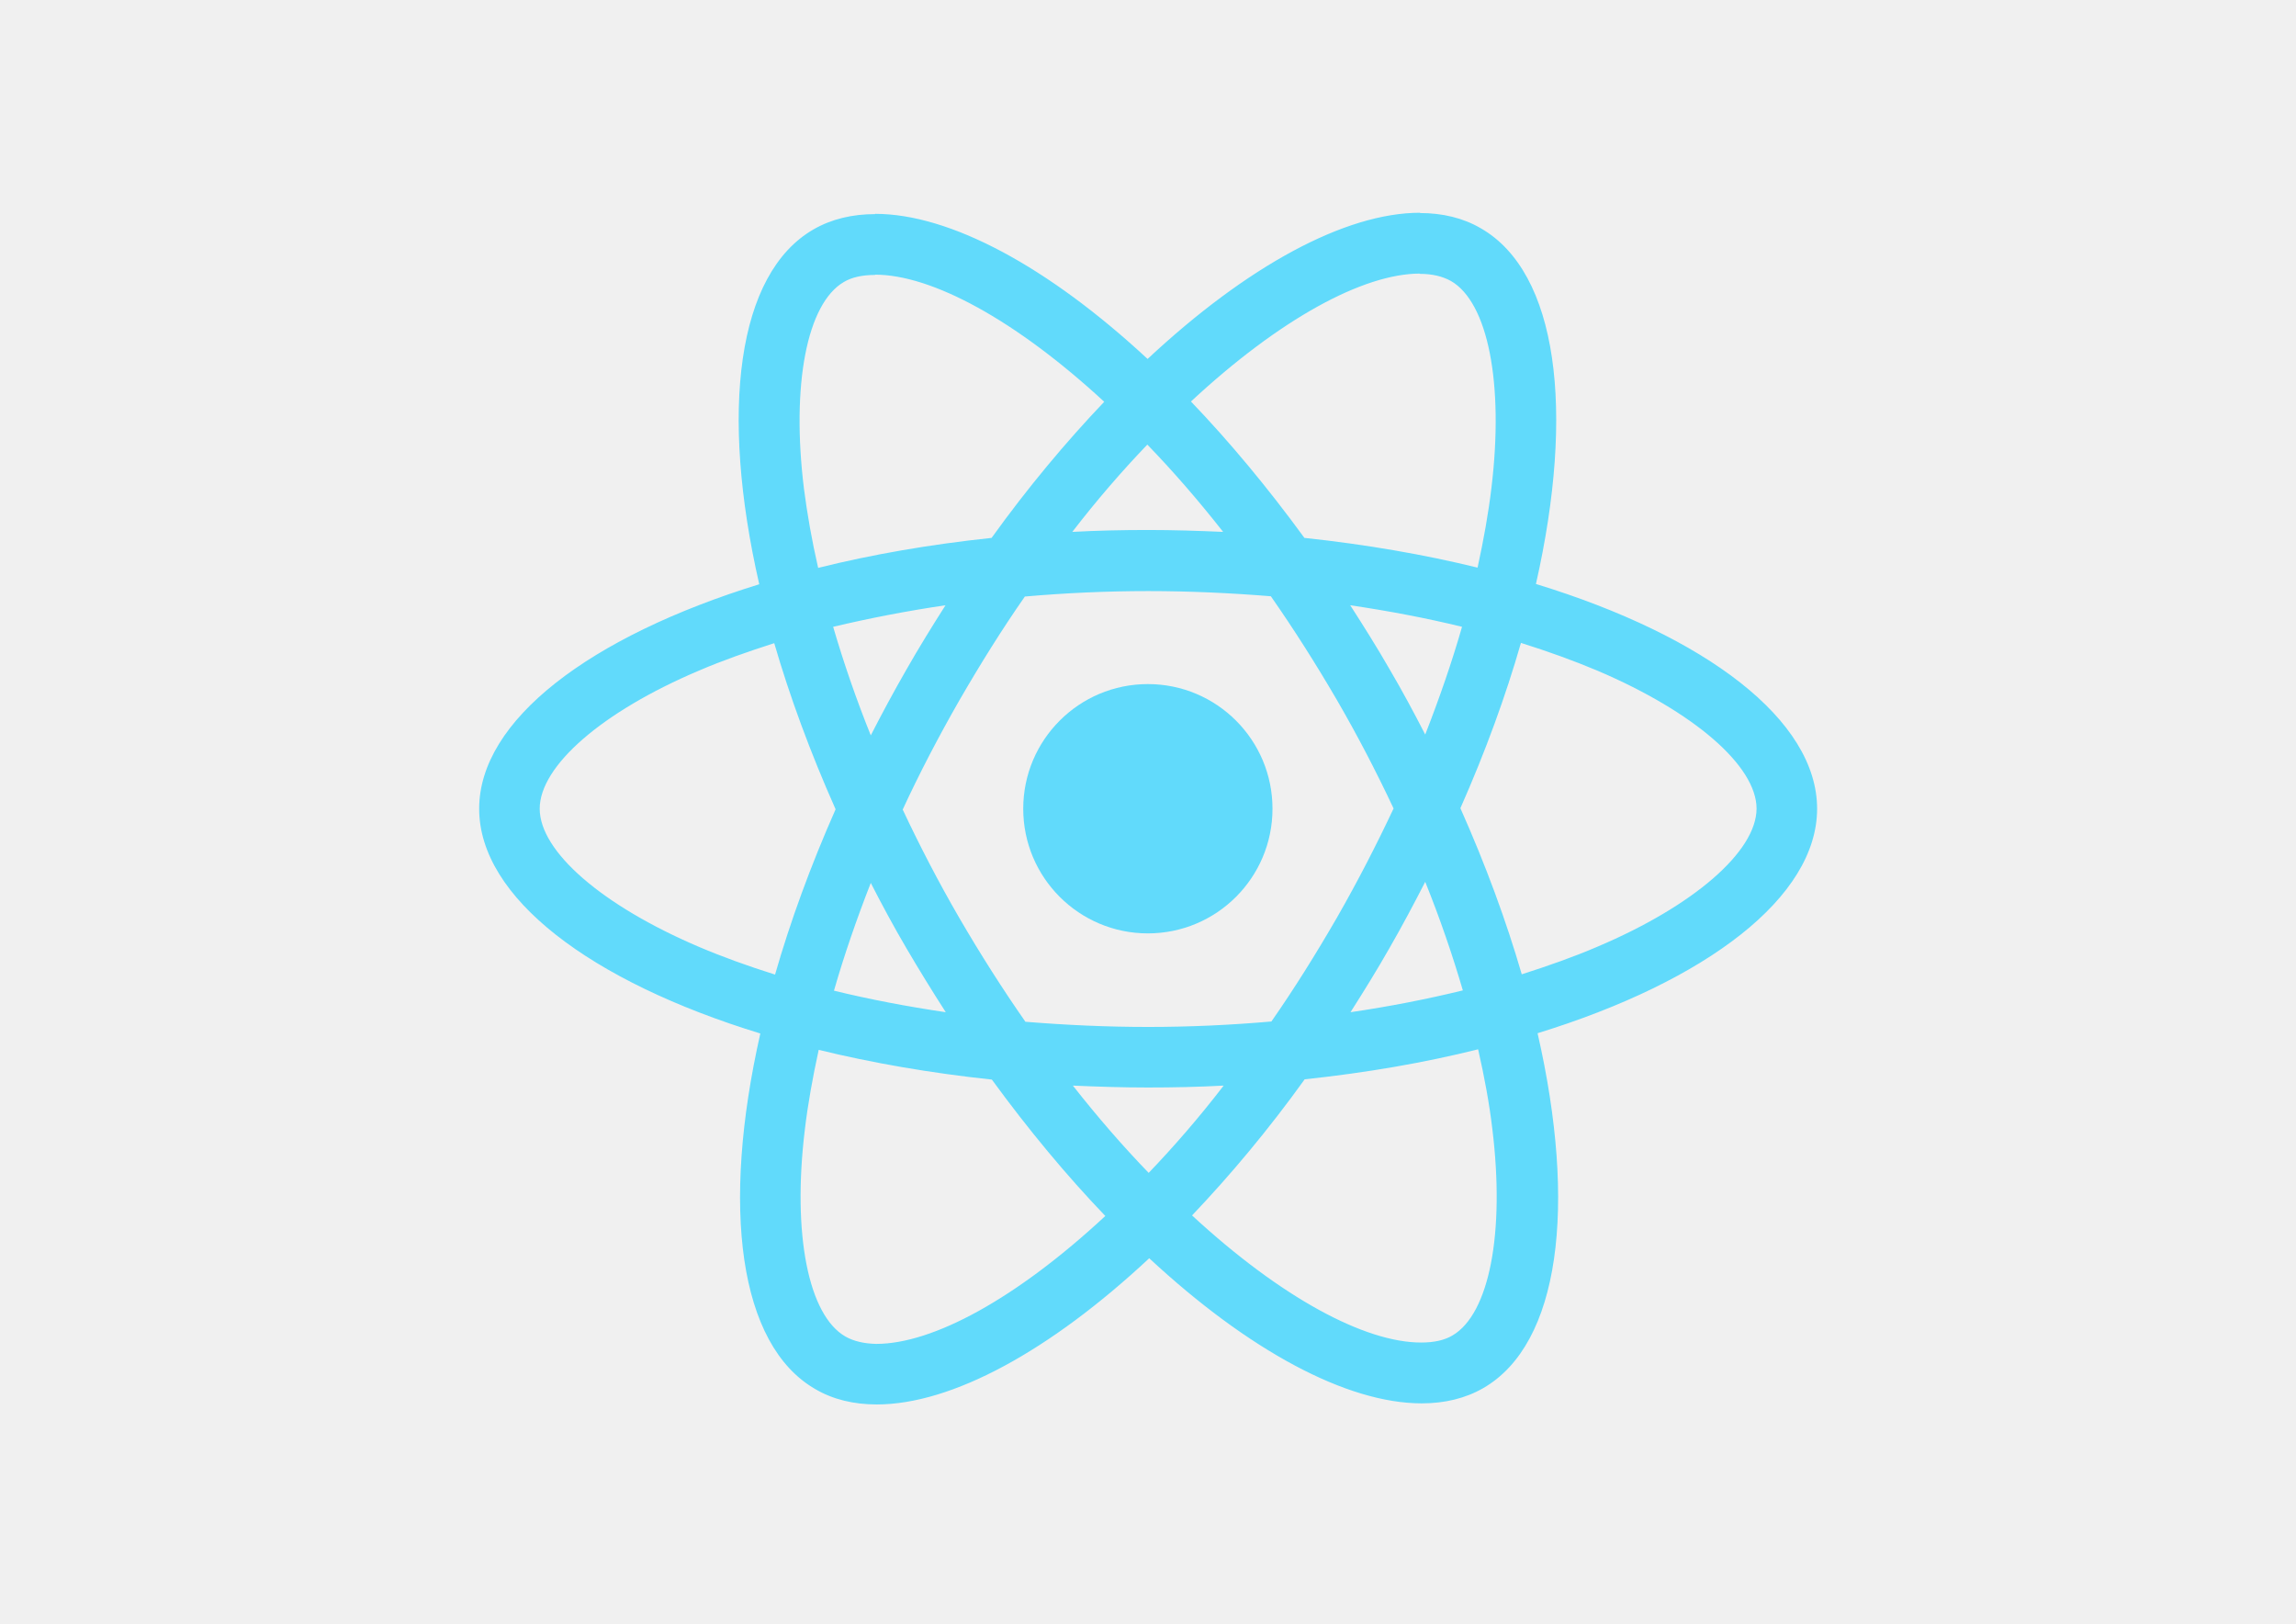
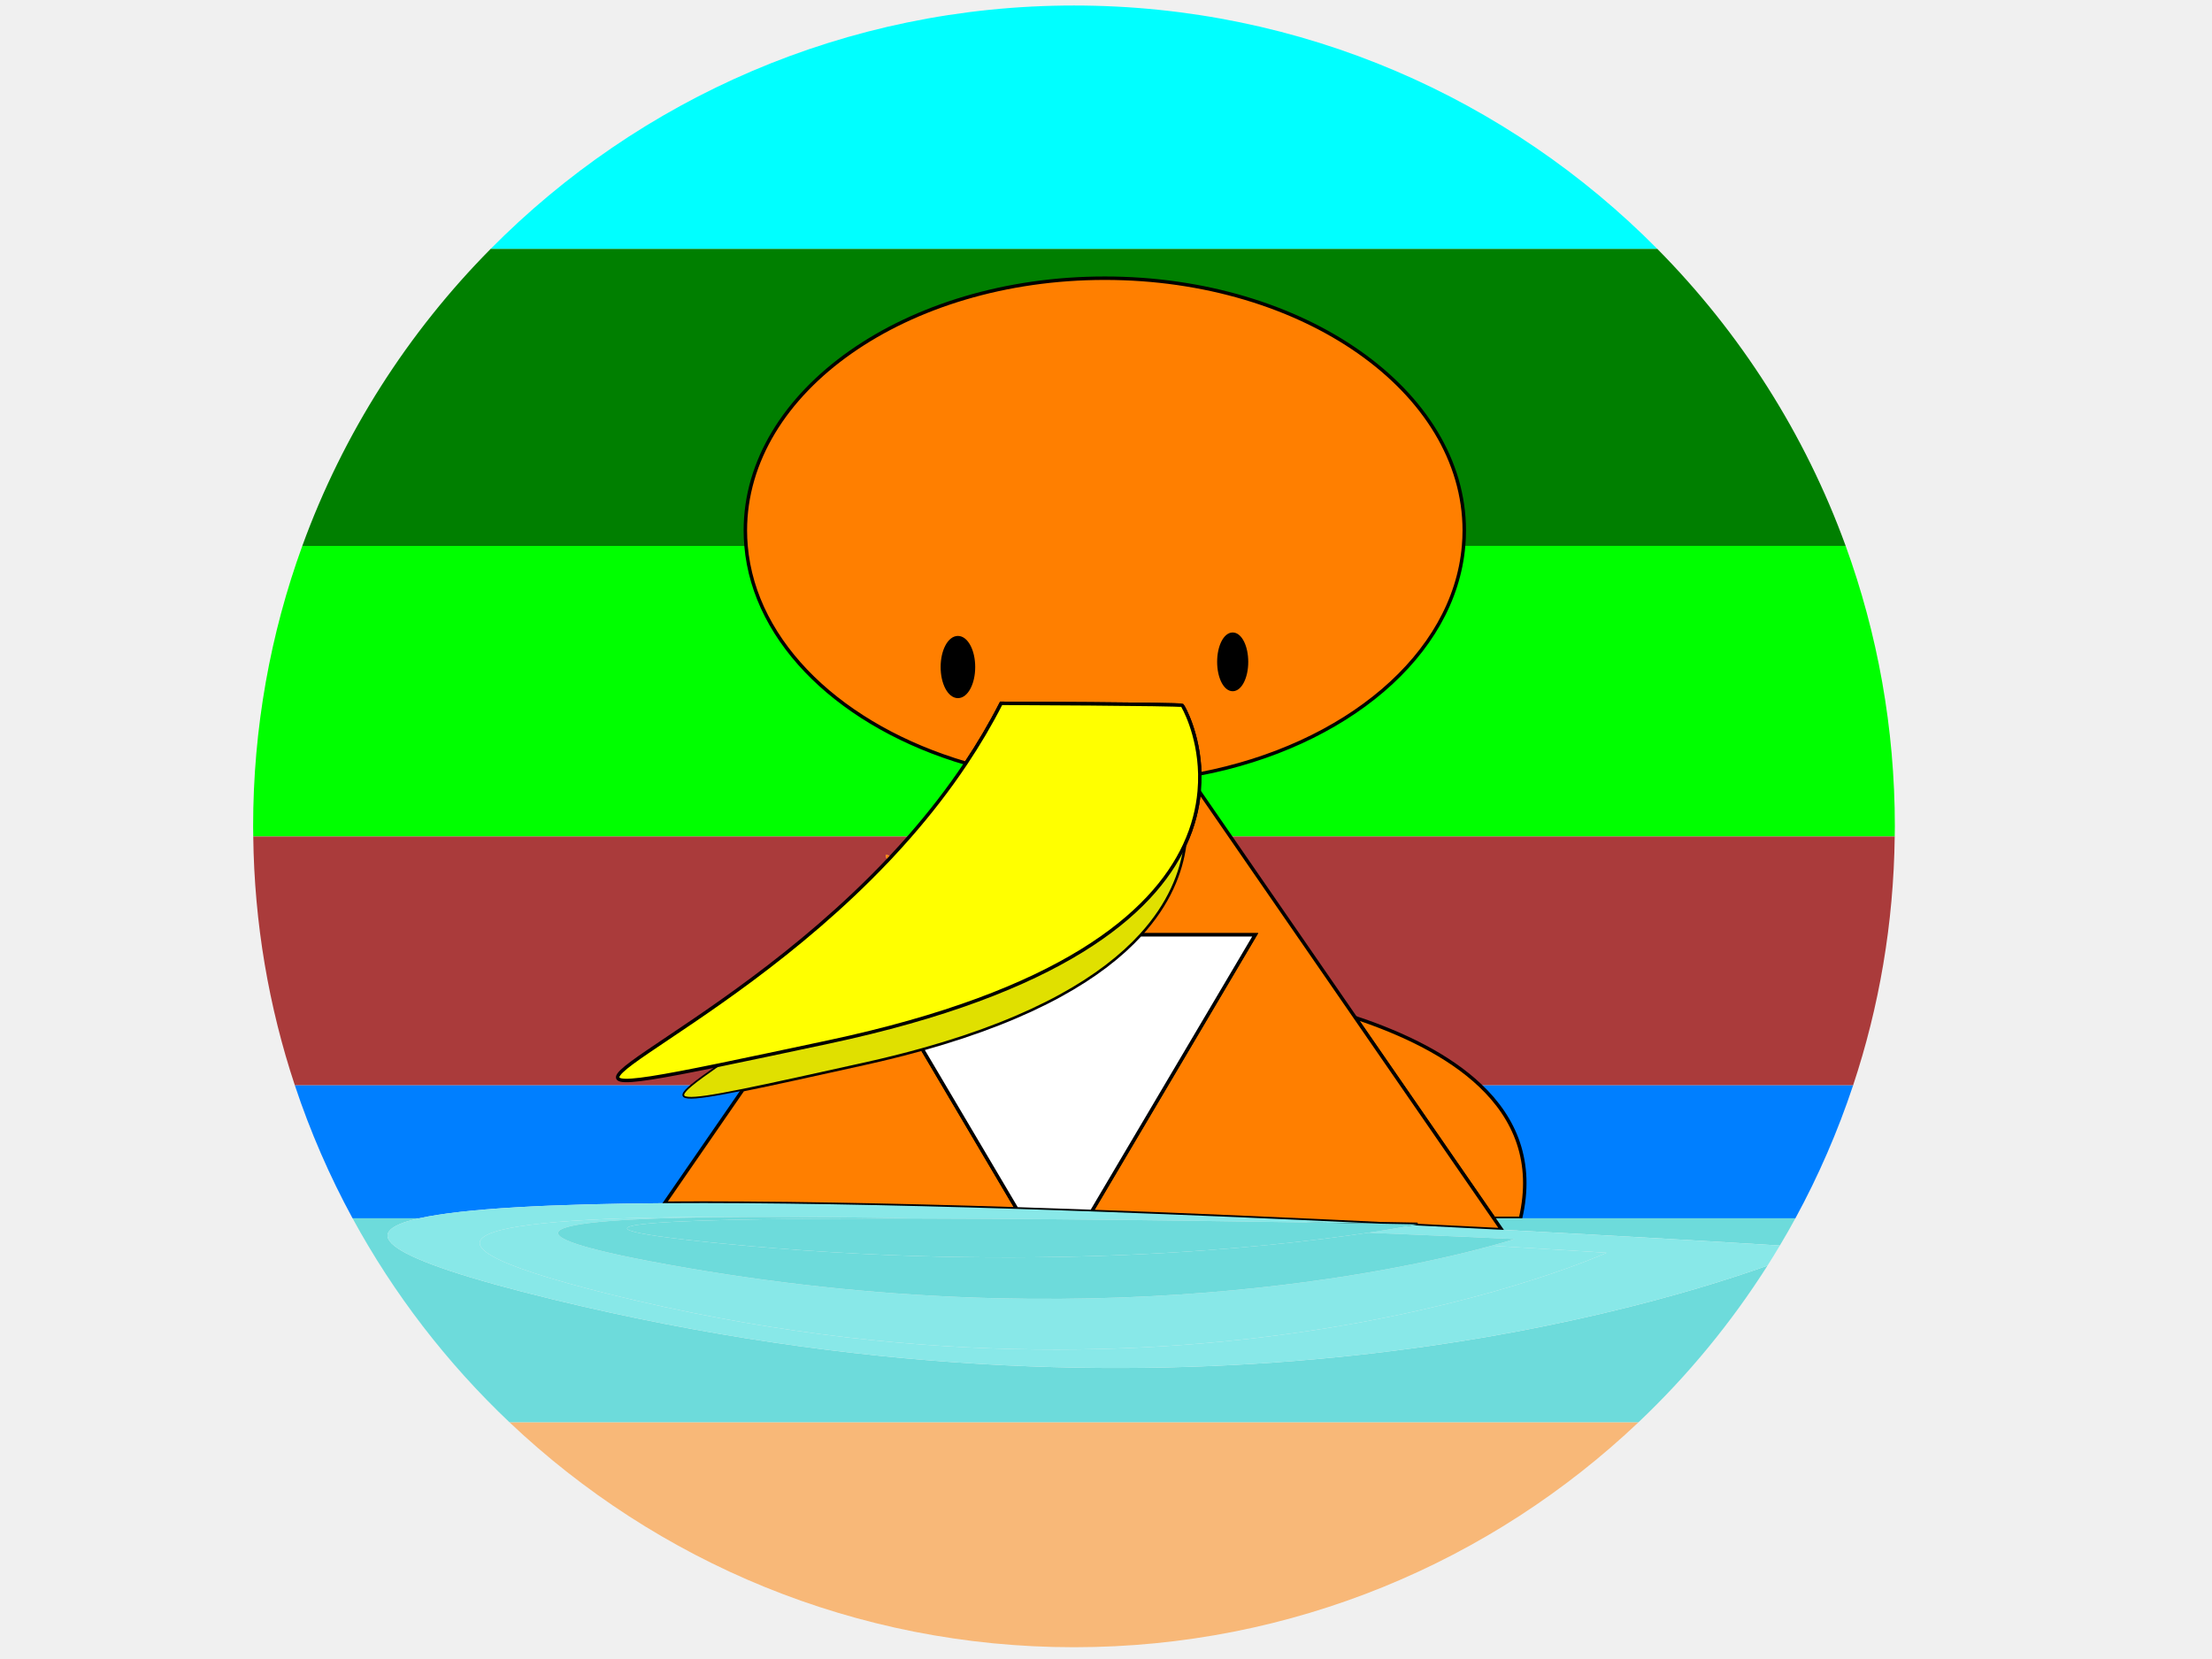
- <svg xmlns="http://www.w3.org/2000/svg" viewBox="0 0 841.9 595.3">
-   <g fill="#61DAFB">
-     <path d="M666.3 296.5c0-32.5-40.7-63.3-103.1-82.4 14.4-63.6 8-114.2-20.2-130.4-6.5-3.8-14.1-5.6-22.4-5.6v22.3c4.6 0 8.3.9 11.4 2.6 13.6 7.8 19.5 37.5 14.9 75.7-1.1 9.4-2.9 19.3-5.1 29.4-19.6-4.8-41-8.5-63.5-10.9-13.5-18.5-27.5-35.3-41.6-50 32.6-30.3 63.2-46.9 84-46.9V78c-27.5 0-63.5 19.6-99.9 53.6-36.4-33.8-72.4-53.2-99.9-53.2v22.3c20.7 0 51.4 16.5 84 46.6-14 14.7-28 31.4-41.3 49.9-22.6 2.4-44 6.1-63.6 11-2.3-10-4-19.7-5.2-29-4.7-38.2 1.1-67.9 14.6-75.8 3-1.8 6.9-2.6 11.5-2.6V78.5c-8.4 0-16 1.8-22.6 5.6-28.1 16.2-34.4 66.7-19.9 130.1-62.2 19.2-102.7 49.9-102.7 82.3 0 32.5 40.7 63.3 103.1 82.4-14.4 63.6-8 114.2 20.2 130.4 6.5 3.8 14.1 5.6 22.5 5.6 27.5 0 63.5-19.6 99.9-53.6 36.4 33.8 72.4 53.2 99.9 53.2 8.4 0 16-1.8 22.6-5.6 28.1-16.2 34.4-66.7 19.9-130.1 62-19.1 102.5-49.9 102.5-82.3zm-130.2-66.7c-3.7 12.9-8.3 26.2-13.5 39.5-4.1-8-8.4-16-13.1-24-4.6-8-9.5-15.8-14.4-23.4 14.2 2.1 27.9 4.7 41 7.9zm-45.8 106.5c-7.8 13.5-15.8 26.3-24.1 38.2-14.9 1.3-30 2-45.2 2-15.1 0-30.2-.7-45-1.9-8.3-11.9-16.4-24.6-24.2-38-7.6-13.1-14.5-26.4-20.8-39.8 6.2-13.4 13.2-26.8 20.7-39.9 7.8-13.5 15.8-26.3 24.1-38.2 14.9-1.3 30-2 45.2-2 15.1 0 30.2.7 45 1.9 8.3 11.9 16.4 24.6 24.2 38 7.6 13.1 14.5 26.4 20.8 39.8-6.3 13.4-13.2 26.8-20.7 39.9zm32.3-13c5.4 13.4 10 26.8 13.8 39.8-13.1 3.2-26.9 5.9-41.2 8 4.9-7.7 9.8-15.6 14.4-23.7 4.6-8 8.9-16.1 13-24.1zM421.2 430c-9.3-9.6-18.6-20.3-27.8-32 9 .4 18.2.7 27.5.7 9.4 0 18.7-.2 27.8-.7-9 11.7-18.3 22.4-27.5 32zm-74.4-58.9c-14.2-2.1-27.9-4.7-41-7.9 3.7-12.9 8.3-26.2 13.5-39.5 4.1 8 8.4 16 13.1 24 4.7 8 9.5 15.8 14.4 23.4zM420.7 163c9.3 9.6 18.6 20.3 27.8 32-9-.4-18.2-.7-27.5-.7-9.4 0-18.7.2-27.8.7 9-11.7 18.3-22.4 27.5-32zm-74 58.9c-4.9 7.7-9.8 15.6-14.4 23.7-4.6 8-8.9 16-13 24-5.4-13.4-10-26.8-13.8-39.8 13.1-3.1 26.9-5.8 41.2-7.9zm-90.5 125.2c-35.4-15.1-58.3-34.9-58.3-50.6 0-15.7 22.9-35.6 58.3-50.6 8.6-3.7 18-7 27.7-10.1 5.7 19.6 13.2 40 22.5 60.9-9.2 20.8-16.6 41.1-22.2 60.6-9.9-3.1-19.3-6.5-28-10.2zM310 490c-13.6-7.8-19.5-37.5-14.9-75.7 1.1-9.4 2.9-19.3 5.1-29.4 19.6 4.8 41 8.5 63.5 10.9 13.5 18.5 27.5 35.3 41.6 50-32.6 30.3-63.2 46.9-84 46.9-4.5-.1-8.3-1-11.3-2.7zm237.2-76.2c4.7 38.2-1.1 67.9-14.6 75.8-3 1.8-6.9 2.6-11.5 2.6-20.7 0-51.4-16.5-84-46.6 14-14.7 28-31.4 41.3-49.9 22.6-2.4 44-6.1 63.6-11 2.3 10.1 4.1 19.8 5.2 29.1zm38.5-66.7c-8.6 3.7-18 7-27.7 10.1-5.7-19.6-13.2-40-22.5-60.9 9.2-20.8 16.6-41.1 22.2-60.6 9.9 3.1 19.3 6.5 28.1 10.2 35.4 15.1 58.3 34.9 58.3 50.6-.1 15.7-23 35.6-58.4 50.6zM320.8 78.4z" />
-     <circle cx="420.9" cy="296.5" r="45.7" />
-     <path d="M520.5 78.1z" />
-   </g>
+ <svg xmlns="http://www.w3.org/2000/svg" version="1.1" id="Layer_1" x="0px" y="0px" width="640px" height="480px" viewBox="0 0 640 480" enable-background="new 0 0 640 480" xml:space="preserve">
+   <path fill="#00FFFF" d="M310.737,1.594c-66.022,0-125.744,26.947-168.789,70.434h337.577C436.48,28.541,376.76,1.594,310.737,1.594z  " />
+   <path fill="#007F00" d="M215.656,153.494c0-40.317,46.562-73,104-73c57.437,0,104,32.683,104,73c0,1.495-0.07,2.978-0.197,4.45  h110.547c-11.836-32.553-30.59-61.781-54.48-85.917H141.948c-23.891,24.136-42.645,53.363-54.48,85.917h128.386  C215.728,156.471,215.656,154.988,215.656,153.494z" />
+   <path fill="#00FF00" d="M279.461,220.839c-35.63-10.49-61.174-34.505-63.607-62.895H87.468  c-9.205,25.321-14.231,52.648-14.231,81.15c0,0.98,0.025,1.955,0.037,2.934h189.879  C268.922,235.438,274.432,228.378,279.461,220.839z" />
+   <path fill="#00FF00" d="M347.144,223.911c0.035,1.623-0.016,3.316-0.174,5.069l9.004,13.047h192.225  c0.012-0.979,0.037-1.953,0.037-2.934c0-28.502-5.025-55.829-14.23-81.15H423.459C420.746,189.608,389.281,215.825,347.144,223.911z  " />
+   <path fill="#AA3B3B" d="M392.146,294.44c13.811,4.588,26.908,10.898,36.086,19.587H536.16c7.535-22.675,11.734-46.867,12.039-72  H355.974L392.146,294.44z" />
+   <path fill="#AA3B3B" d="M208.002,308.164c-68.16,13.976-2.865-4.704,48.819-59.192c-0.907-1.75-0.754-2.266,0.926-0.979  c1.823-1.943,3.625-3.934,5.405-5.966H73.274c0.305,25.133,4.505,49.325,12.039,72h114.704  C201.798,312.54,204.539,310.587,208.002,308.164z" />
+   <path fill="#007FFF" d="M192.286,348.114l22.649-32.82c-17.132,3.458-20.125,3.08-14.919-1.267H85.313  c4.449,13.39,10.048,26.254,16.697,38.467h19.245C134.164,349.606,159.847,348.331,192.286,348.114z" />
+   <path fill="#007FFF" d="M428.232,314.027c10.156,9.617,15.51,22.146,11.707,38.467h79.523c6.65-12.213,12.248-25.077,16.697-38.467  H428.232z" />
+   <path opacity="0.5" fill="#FF7F00" enable-background="new    " d="M310.737,476.594c63.281,0,120.775-24.754,163.343-65.1H147.393  C189.962,451.84,247.456,476.594,310.737,476.594z" />
+   <path fill="#FF7F00" d="M256.821,248.972c0.309-0.326,0.618-0.65,0.926-0.979C256.067,246.706,255.914,247.222,256.821,248.972z" />
+   <path fill="#FF7F00" stroke="#000000" d="M432.209,352.494h7.73c3.803-16.321-1.551-28.85-11.707-38.467  c-9.178-8.688-22.275-14.999-36.086-19.587L432.209,352.494z" />
+   <path fill="#6DDBDB" d="M159.796,375.912c-49.544-12.058-56.755-19.344-38.542-23.418H102.01c11.98,22.005,27.342,41.901,45.383,59  H474.08c14.217-13.474,26.764-28.687,37.307-45.298C470.019,380.897,336.72,418.972,159.796,375.912z" />
+   <path fill="#6DDBDB" d="M432.209,352.494l2.289,3.317c36.57,1.911,65.941,3.666,80.465,4.56c1.545-2.597,3.053-5.218,4.5-7.877  h-79.523H432.209z" />
+   <path fill="#FF7F00" stroke="#000000" d="M266.832,303.504c-5.159,1.439-10.646,2.814-16.499,4.111  c-15.551,3.445-27.121,6.009-35.397,7.679l-22.649,32.82c29.815-0.2,65.337,0.494,101.891,1.65L266.832,303.504z" />
+   <path fill="#FF7F00" stroke="#000000" d="M392.146,294.44l-36.172-52.413l-9.004-13.047c-0.43,4.801-1.672,10.048-4.211,15.509  c-1.074,7.891-4.576,16.941-12.852,25.985h33.258l-47.303,80.023c28.483,1.022,57.03,2.271,83.475,3.547  c6.865,0.122,10.824,0.2,10.824,0.2s-0.461,0.095-1.338,0.262c8.863,0.438,17.451,0.875,25.674,1.305l-2.289-3.317L392.146,294.44z" />
+   <path fill="#FF7F00" stroke="#000000" d="M342.056,204.094c0.207,0.138,4.832,8.146,5.088,19.817  c42.137-8.086,73.602-34.303,76.314-65.967c0.127-1.473,0.197-2.956,0.197-4.45c0-40.317-46.562-73-104-73  c-57.438,0-104,32.683-104,73c0,1.495,0.072,2.978,0.198,4.45c2.433,28.39,27.977,52.405,63.607,62.895  c3.686-5.525,7.114-11.305,10.195-17.346C289.656,203.493,341.457,203.694,342.056,204.094z M356.656,199.494c-2.209,0-4-3.582-4-8  s1.791-8,4-8s4,3.582,4,8S358.865,199.494,356.656,199.494z M277.156,201.494c-2.485,0-4.5-3.806-4.5-8.5s2.015-8.5,4.5-8.5  s4.5,3.806,4.5,8.5S279.642,201.494,277.156,201.494z" />
+   <path fill="#FFFFFF" stroke="#000000" d="M363.166,270.475h-33.258c-10.915,11.927-30.135,23.834-63.076,33.029l27.345,46.261  c7.201,0.228,14.441,0.473,21.686,0.733L363.166,270.475z" />
+   <path fill="#E0E000" stroke="#000000" stroke-width="0.5" d="M250.333,307.615c5.852-1.297,11.34-2.672,16.499-4.111  c32.941-9.195,52.162-21.103,63.076-33.029c8.275-9.044,11.777-18.095,12.852-25.985c-9.262,19.918-35.775,42.68-103.103,57.005  c-12.779,2.719-23.231,4.942-31.655,6.67c-3.462,2.423-6.204,4.376-7.985,5.863c-5.206,4.347-2.213,4.725,14.919,1.267  C223.213,313.624,234.782,311.061,250.333,307.615z" />
+   <path fill="#FFFF00" stroke="#000000" d="M239.656,301.494c67.328-14.325,93.841-37.087,103.103-57.005  c2.539-5.461,3.781-10.708,4.211-15.509c0.158-1.753,0.209-3.446,0.174-5.069c-0.256-11.671-4.881-19.68-5.088-19.817  c-0.6-0.399-52.4-0.601-52.4-0.601c-3.082,6.041-6.51,11.82-10.195,17.346c-5.029,7.539-10.54,14.6-16.309,21.188  c-1.78,2.032-3.583,4.022-5.405,5.966c-0.308,0.328-0.617,0.652-0.926,0.979c-51.685,54.488-116.979,73.168-48.819,59.192  C216.426,306.437,226.878,304.213,239.656,301.494z" />
+   <ellipse cx="356.656" cy="191.494" rx="4" ry="8" />
+   <ellipse cx="277.156" cy="192.994" rx="4.5" ry="8.5" />
+   <path fill="#88E8E8" d="M434.498,355.812c-8.223-0.43-16.811-0.867-25.674-1.305c-2.043,0.39-6.412,1.182-12.871,2.147  c25.381,1.039,42.236,1.843,42.236,1.843s-2.271,0.75-6.588,1.933c20.484,1.198,33.254,2.035,33.254,2.035  S346,416.484,176.454,374.469c-71.816-17.797-31.046-22.671,39.814-22.376c15.036-0.062,32.175,0.121,50.114,0.46  c50.492,0.108,109.184,1.067,132.955,1.492c-26.445-1.275-54.992-2.524-83.475-3.547c-7.245-0.261-14.485-0.506-21.686-0.733  c-36.554-1.156-72.075-1.851-101.891-1.65c-32.439,0.217-58.122,1.492-71.032,4.38c-18.214,4.074-11.003,11.36,38.542,23.418  c176.924,43.06,310.223,4.985,351.59-9.716c1.221-1.922,2.41-3.866,3.576-5.825C500.439,359.478,471.068,357.723,434.498,355.812z" />
+   <path fill="#88E8E8" d="M193.423,365.915c-57.145-10.311-30.293-13.602,22.845-13.822c-70.86-0.295-111.63,4.579-39.814,22.376  C346,416.484,464.855,362.465,464.855,362.465s-12.77-0.837-33.254-2.035C407.047,367.156,315.802,387.997,193.423,365.915z" />
+   <path fill="#6DDBDB" d="M207.892,359.69c-60.124-5.951-7.915-7.28,58.491-7.138c-17.939-0.339-35.078-0.522-50.114-0.46  c-53.139,0.221-79.99,3.512-22.845,13.822c122.379,22.082,213.624,1.241,238.178-5.485c4.316-1.183,6.588-1.933,6.588-1.933  s-16.855-0.804-42.236-1.843C367.371,360.93,297.867,368.596,207.892,359.69z" />
+   <path fill="#6DDBDB" d="M399.338,354.045c-23.771-0.425-82.463-1.384-132.955-1.492c-66.406-0.143-118.615,1.187-58.491,7.138  c89.976,8.905,159.479,1.239,188.061-3.036c6.459-0.966,10.828-1.758,12.871-2.147c0.877-0.167,1.338-0.262,1.338-0.262  S406.203,354.167,399.338,354.045z" />
</svg>
